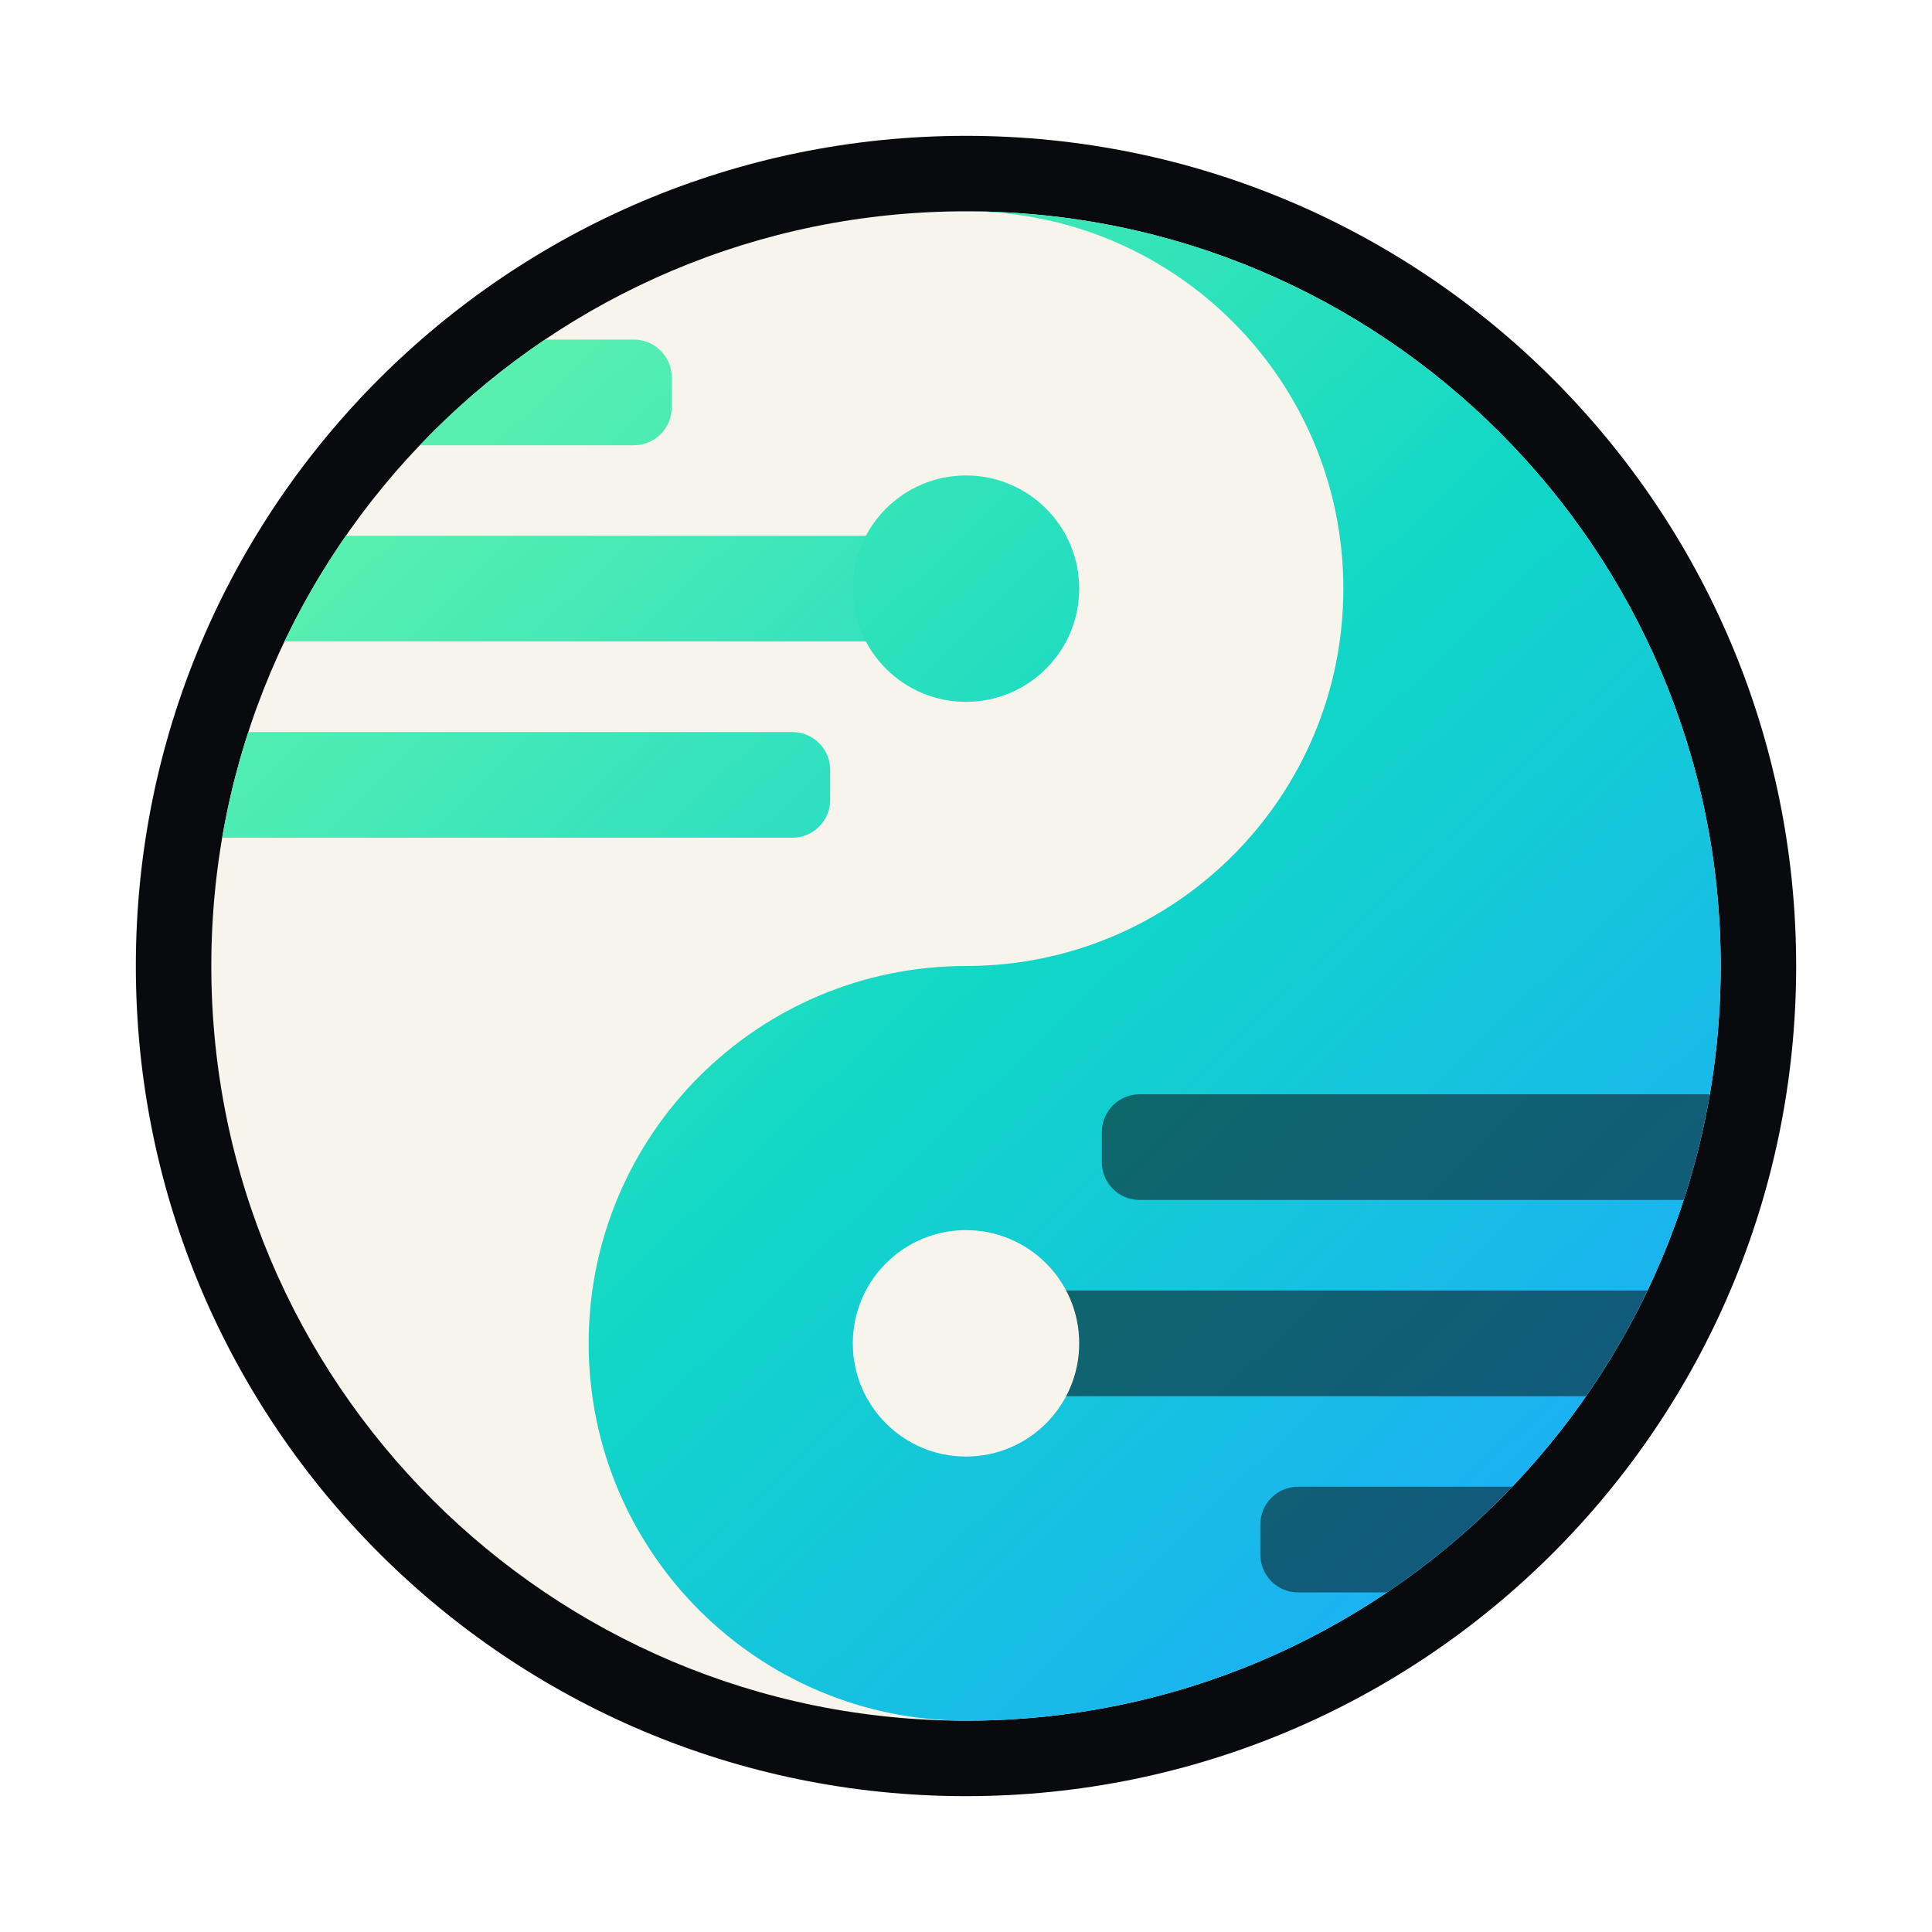
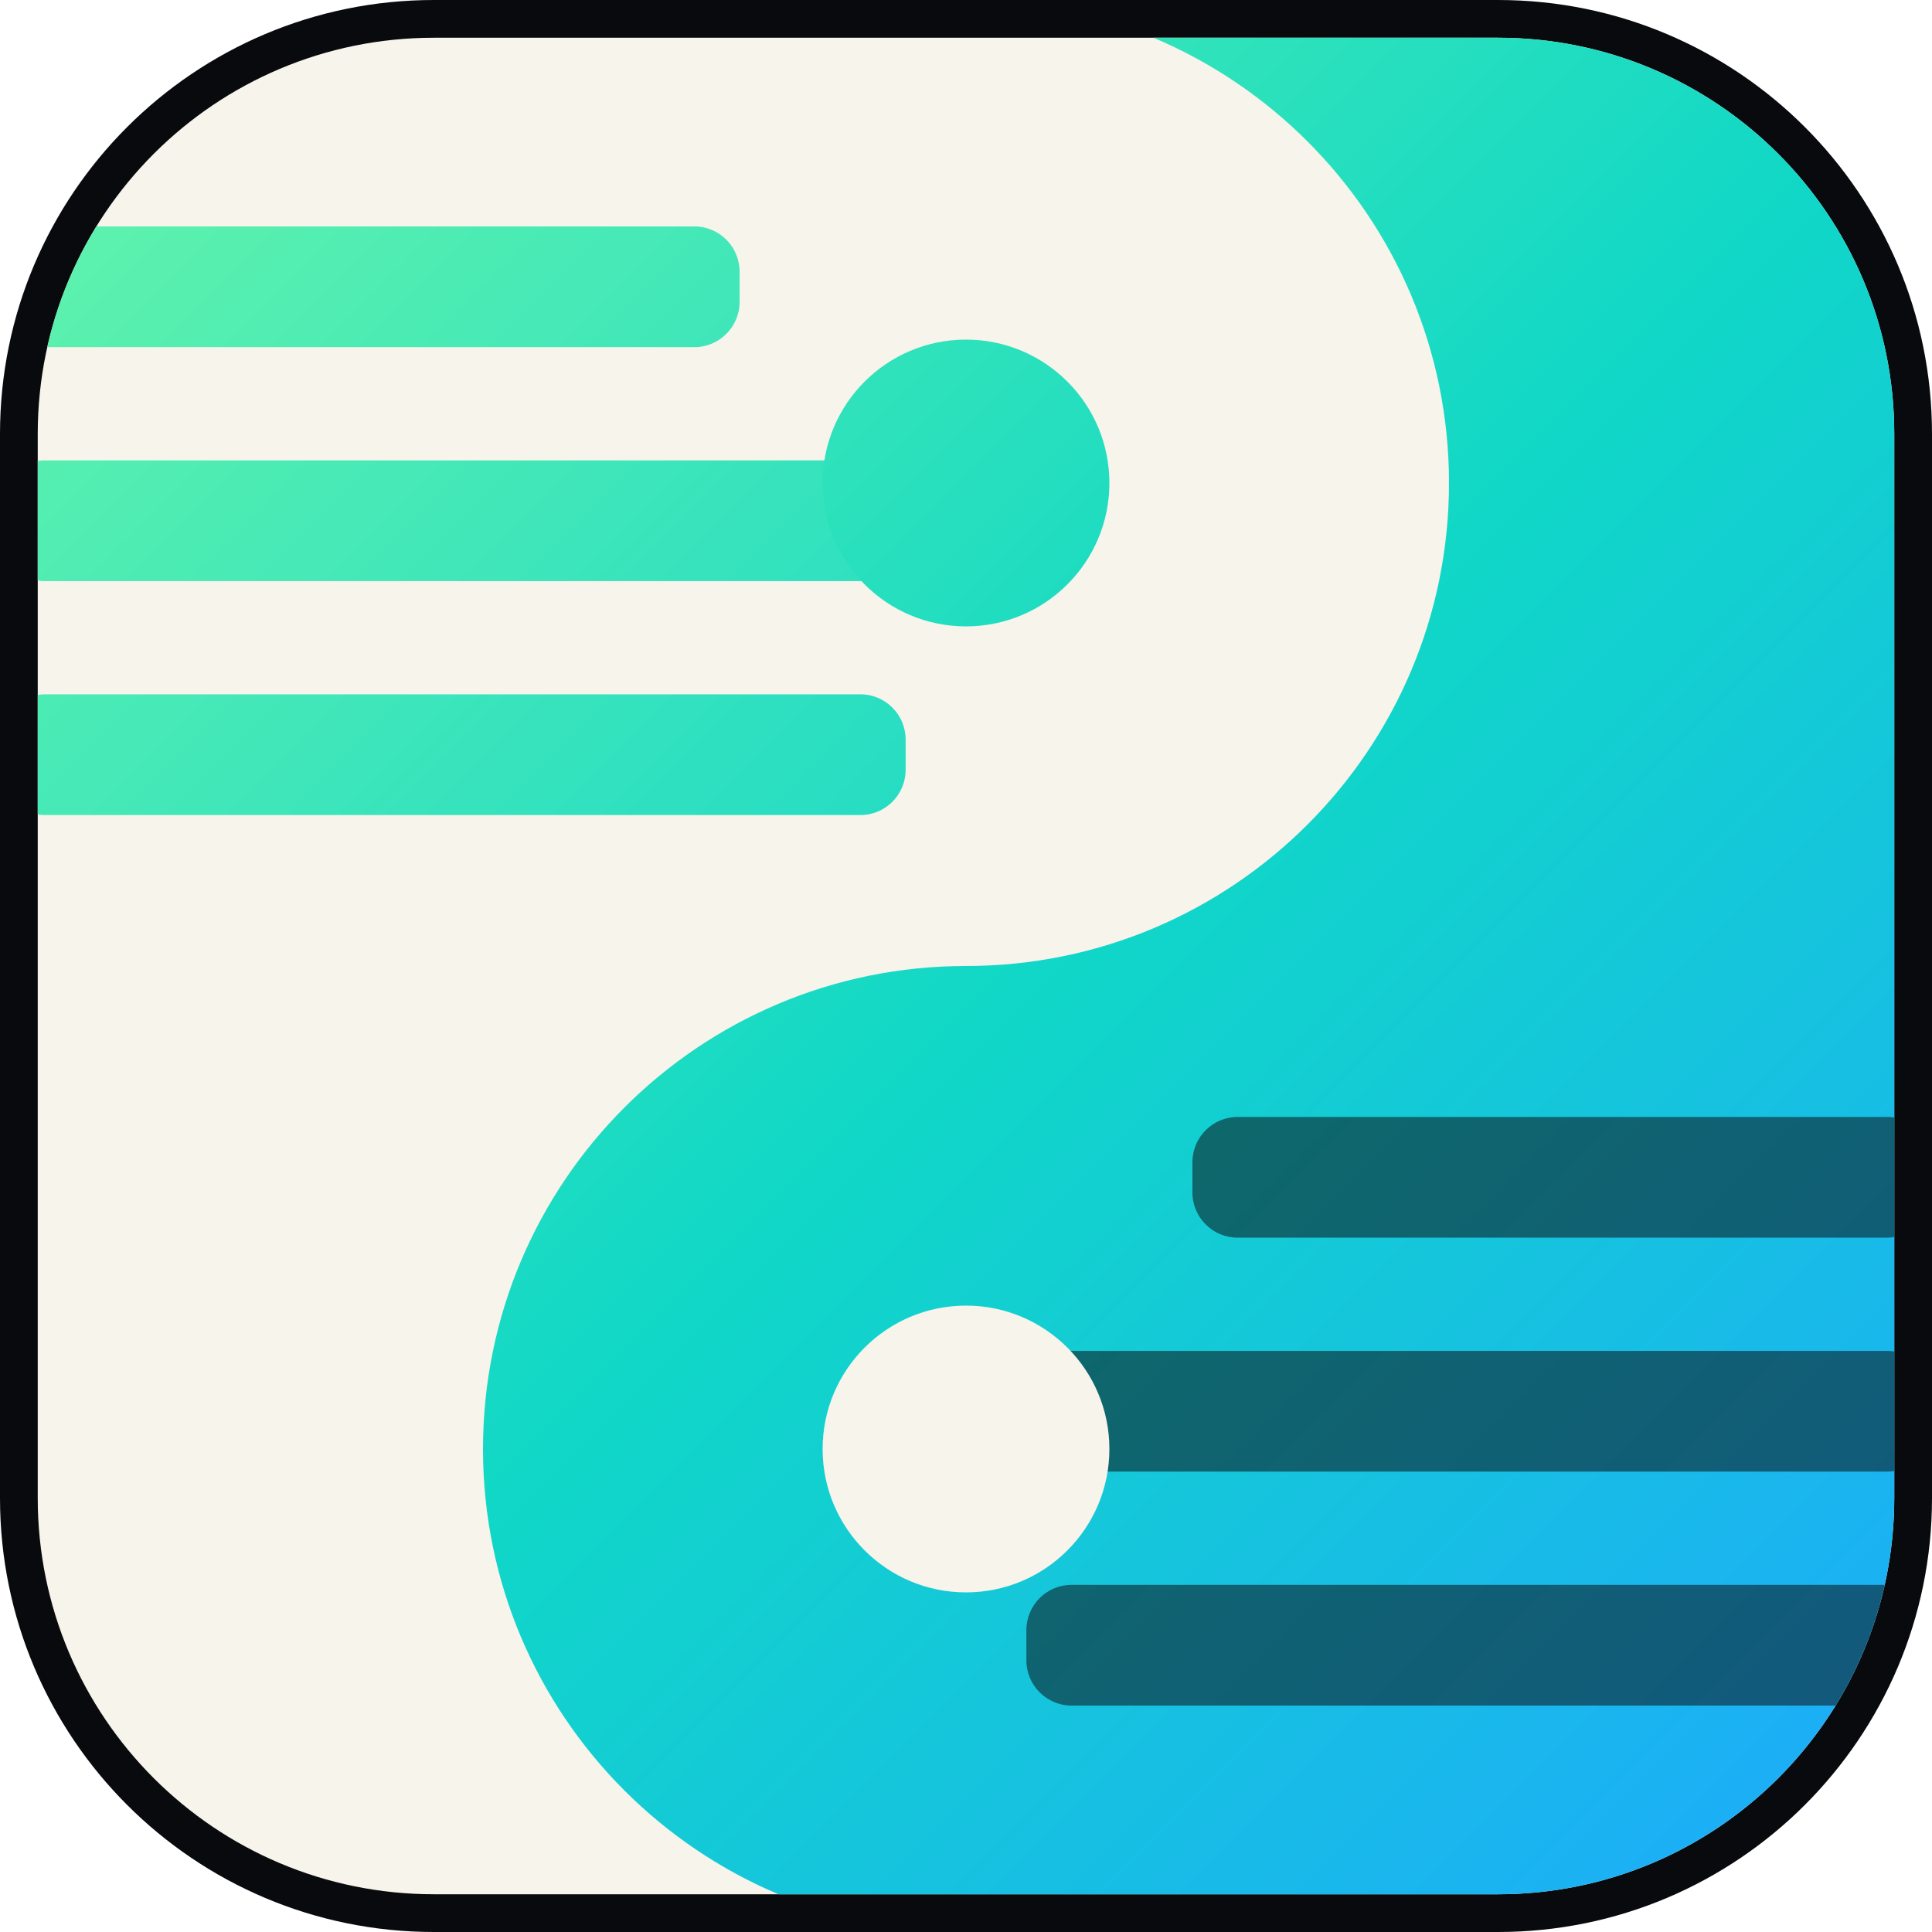
<svg xmlns="http://www.w3.org/2000/svg" width="512" height="512" viewBox="0 0 512 512">
  <defs>
-     <linearGradient id="set" x1="82" y1="74" x2="430" y2="438" gradientUnits="userSpaceOnUse">
+     <linearGradient id="set" x1="0" y1="0" x2="512" y2="512" gradientUnits="userSpaceOnUse">
      <stop offset="0" stop-color="#63F5A6" />
      <stop offset="0.52" stop-color="#10D7C7" />
      <stop offset="1" stop-color="#1EA7FF" />
    </linearGradient>
-     <clipPath id="disc">
-       <circle cx="256" cy="256" r="200" />
+     <clipPath id="face">
+       <rect x="10" y="10" width="492" height="492" rx="105" />
    </clipPath>
  </defs>
-   <circle cx="256" cy="256" r="220" fill="#090A0E" />
-   <circle cx="256" cy="256" r="200" fill="#F7F4EB" />
-   <path d="M256 56A200 200 0 0 1 256 456A100 100 0 0 1 256 256A100 100 0 0 0 256 56Z" fill="url(#set)" />
-   <g clip-path="url(#disc)">
+   <rect x="0" y="0" width="512" height="512" rx="115" fill="#090A0E" />
+   <rect x="10" y="10" width="492" height="492" rx="105" fill="#F7F4EB" />
+   <g clip-path="url(#face)">
+     <path d="M256 0H512V512H256A128 128 0 0 1 256 256A128 128 0 0 0 256 0Z" fill="url(#set)" />
    <g fill="url(#set)" opacity="0.96">
-       <rect x="0" y="90" width="178" height="28" rx="10" />
-       <rect x="0" y="142" width="256" height="28" rx="10" />
-       <rect x="0" y="194" width="220" height="28" rx="10" />
+       <rect x="0" y="60" width="196" height="32" rx="12" />
+       <rect x="0" y="122" width="284" height="32" rx="12" />
+       <rect x="0" y="184" width="240" height="32" rx="12" />
    </g>
    <g fill="#090A0E" opacity="0.52">
-       <rect x="292" y="290" width="220" height="28" rx="10" />
-       <rect x="256" y="342" width="256" height="28" rx="10" />
-       <rect x="334" y="394" width="178" height="28" rx="10" />
+       <rect x="316" y="296" width="196" height="32" rx="12" />
+       <rect x="228" y="358" width="284" height="32" rx="12" />
+       <rect x="272" y="420" width="240" height="32" rx="12" />
    </g>
  </g>
-   <circle cx="256" cy="156" r="30" fill="url(#set)" />
-   <circle cx="256" cy="356" r="30" fill="#F7F4EB" />
+   <circle cx="256" cy="128" r="38" fill="url(#set)" />
+   <circle cx="256" cy="384" r="38" fill="#F7F4EB" />
</svg>
